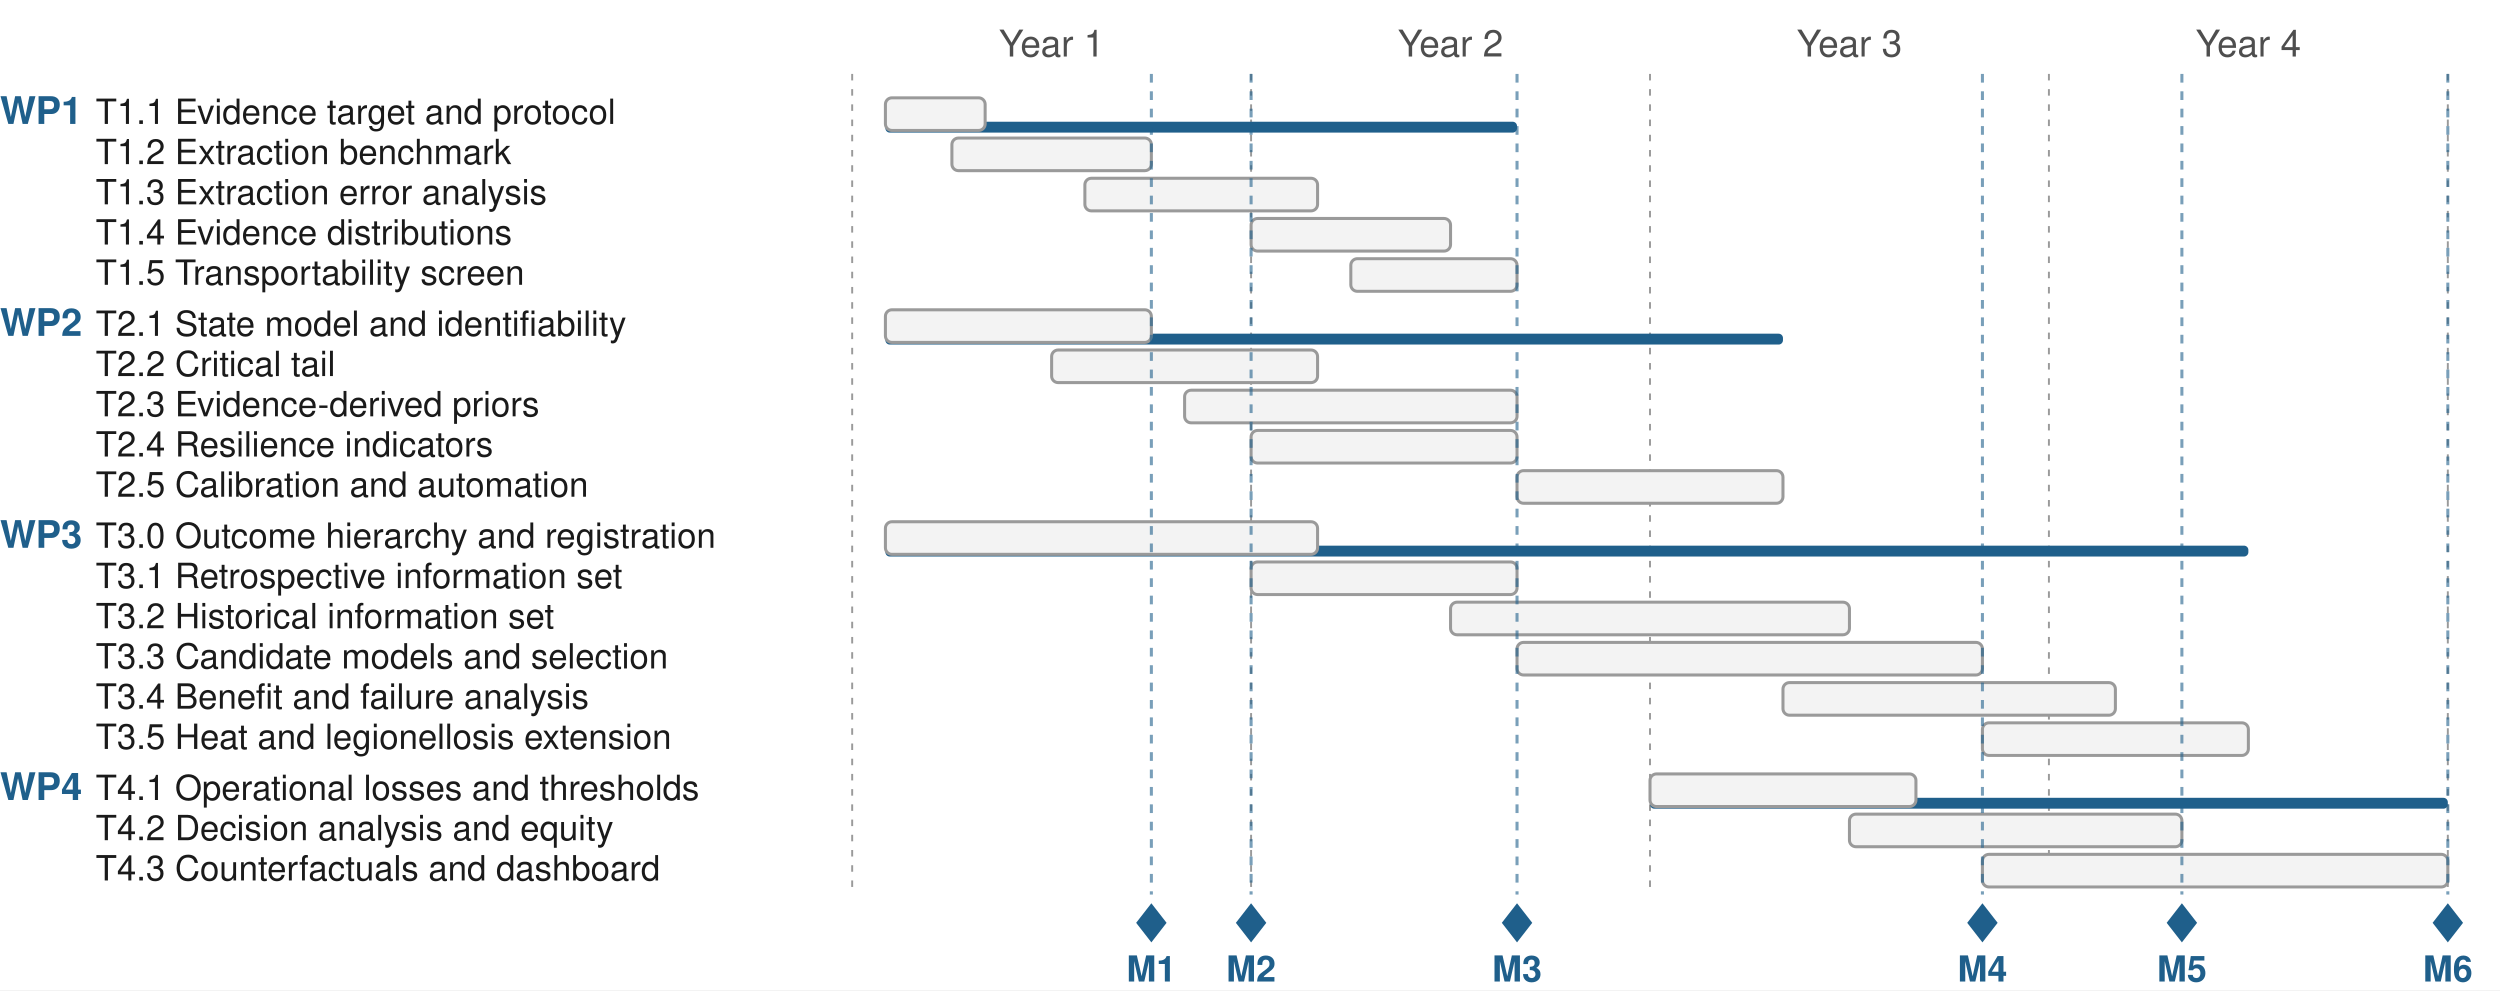
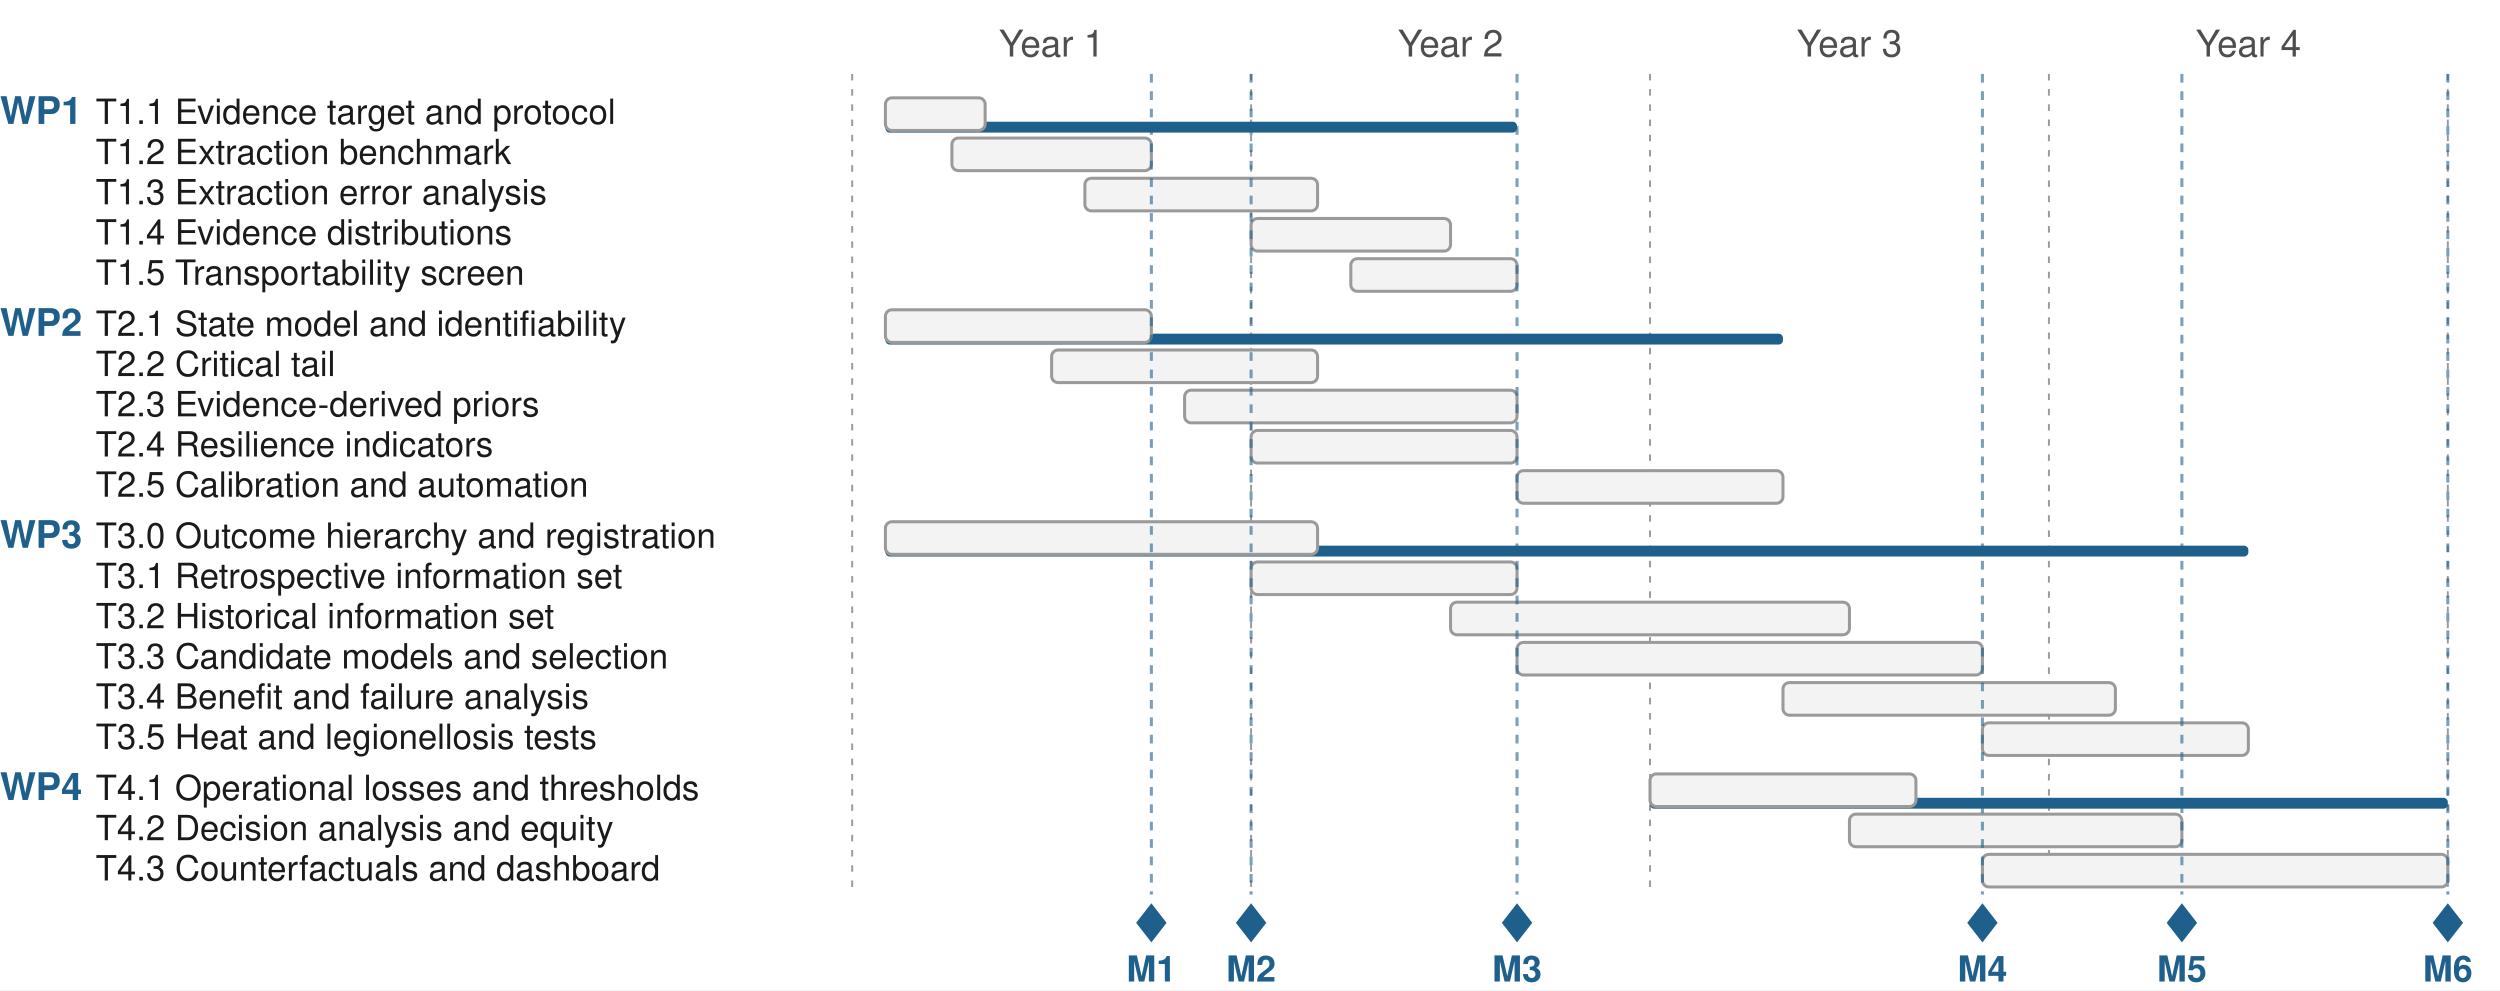
<svg xmlns="http://www.w3.org/2000/svg" width="1150" height="455.5" viewBox="0 0 1150 455.5">
  <defs>
    <marker id="a" viewBox="0 0 10 10" refX="9" refY="5" markerWidth="5" markerHeight="5" orient="auto-start-reverse">
      <path d="M 0 0 L 10 5 L 0 10 z" fill="#4e4e4e" />
    </marker>
  </defs>
  <rect width="1150" height="455.5" fill="white" />
  <line x1="392.0" y1="34" x2="392.0" y2="411.5" stroke="#9a9a9a" stroke-width="0.9" stroke-dasharray="3,4" />
  <text x="483.75" y="26" font-family="Helvetica, Arial, sans-serif" font-size="17" fill="#4e4e4e" text-anchor="middle" font-weight="normal" font-style="normal">Year 1</text>
  <line x1="575.5" y1="34" x2="575.5" y2="411.5" stroke="#9a9a9a" stroke-width="0.9" stroke-dasharray="3,4" />
  <text x="667.25" y="26" font-family="Helvetica, Arial, sans-serif" font-size="17" fill="#4e4e4e" text-anchor="middle" font-weight="normal" font-style="normal">Year 2</text>
  <line x1="759.0" y1="34" x2="759.0" y2="411.5" stroke="#9a9a9a" stroke-width="0.9" stroke-dasharray="3,4" />
  <text x="850.75" y="26" font-family="Helvetica, Arial, sans-serif" font-size="17" fill="#4e4e4e" text-anchor="middle" font-weight="normal" font-style="normal">Year 3</text>
  <line x1="942.5" y1="34" x2="942.5" y2="411.5" stroke="#9a9a9a" stroke-width="0.9" stroke-dasharray="3,4" />
  <text x="1034.25" y="26" font-family="Helvetica, Arial, sans-serif" font-size="17" fill="#4e4e4e" text-anchor="middle" font-weight="normal" font-style="normal">Year 4</text>
  <line x1="1126.0" y1="34" x2="1126.0" y2="411.5" stroke="#9a9a9a" stroke-width="0.9" stroke-dasharray="3,4" />
  <text x="0" y="57" font-family="Helvetica, Arial, sans-serif" font-size="17.5" fill="#1f5f8b" text-anchor="start" font-weight="bold" font-style="normal">WP1</text>
  <rect x="407.292" y="56" width="290.542" height="5" rx="2" fill="#1f5f8b" stroke="#1f5f8b" stroke-width="0" />
  <text x="44" y="57" font-family="Helvetica, Arial, sans-serif" font-size="16" fill="#1a1a1a" text-anchor="start" font-weight="normal" font-style="normal">T1.1 Evidence target and protocol</text>
  <rect x="407.292" y="45" width="45.875" height="15" rx="3" fill="#f3f3f3" stroke="#9a9a9a" stroke-width="1.4" />
  <text x="44" y="75.5" font-family="Helvetica, Arial, sans-serif" font-size="16" fill="#1a1a1a" text-anchor="start" font-weight="normal" font-style="normal">T1.2 Extraction benchmark</text>
  <rect x="437.875" y="63.5" width="91.75" height="15" rx="3" fill="#f3f3f3" stroke="#9a9a9a" stroke-width="1.4" />
  <text x="44" y="94.0" font-family="Helvetica, Arial, sans-serif" font-size="16" fill="#1a1a1a" text-anchor="start" font-weight="normal" font-style="normal">T1.3 Extraction error analysis</text>
  <rect x="499.042" y="82.0" width="107.042" height="15" rx="3" fill="#f3f3f3" stroke="#9a9a9a" stroke-width="1.4" />
  <text x="44" y="112.5" font-family="Helvetica, Arial, sans-serif" font-size="16" fill="#1a1a1a" text-anchor="start" font-weight="normal" font-style="normal">T1.4 Evidence distributions</text>
  <rect x="575.5" y="100.5" width="91.75" height="15" rx="3" fill="#f3f3f3" stroke="#9a9a9a" stroke-width="1.4" />
  <text x="44" y="131.0" font-family="Helvetica, Arial, sans-serif" font-size="16" fill="#1a1a1a" text-anchor="start" font-weight="normal" font-style="normal">T1.5 Transportability screen</text>
  <rect x="621.375" y="119.0" width="76.458" height="15" rx="3" fill="#f3f3f3" stroke="#9a9a9a" stroke-width="1.4" />
  <text x="0" y="154.5" font-family="Helvetica, Arial, sans-serif" font-size="17.5" fill="#1f5f8b" text-anchor="start" font-weight="bold" font-style="normal">WP2</text>
  <rect x="407.292" y="153.5" width="412.875" height="5" rx="2" fill="#1f5f8b" stroke="#1f5f8b" stroke-width="0" />
  <text x="44" y="154.5" font-family="Helvetica, Arial, sans-serif" font-size="16" fill="#1a1a1a" text-anchor="start" font-weight="normal" font-style="normal">T2.1 State model and identifiability</text>
  <rect x="407.292" y="142.5" width="122.333" height="15" rx="3" fill="#f3f3f3" stroke="#9a9a9a" stroke-width="1.4" />
  <text x="44" y="173.0" font-family="Helvetica, Arial, sans-serif" font-size="16" fill="#1a1a1a" text-anchor="start" font-weight="normal" font-style="normal">T2.2 Critical tail</text>
  <rect x="483.75" y="161.0" width="122.333" height="15" rx="3" fill="#f3f3f3" stroke="#9a9a9a" stroke-width="1.4" />
  <text x="44" y="191.5" font-family="Helvetica, Arial, sans-serif" font-size="16" fill="#1a1a1a" text-anchor="start" font-weight="normal" font-style="normal">T2.3 Evidence-derived priors</text>
  <rect x="544.917" y="179.5" width="152.917" height="15" rx="3" fill="#f3f3f3" stroke="#9a9a9a" stroke-width="1.4" />
  <text x="44" y="210.0" font-family="Helvetica, Arial, sans-serif" font-size="16" fill="#1a1a1a" text-anchor="start" font-weight="normal" font-style="normal">T2.4 Resilience indicators</text>
  <rect x="575.5" y="198.0" width="122.333" height="15" rx="3" fill="#f3f3f3" stroke="#9a9a9a" stroke-width="1.4" />
  <text x="44" y="228.5" font-family="Helvetica, Arial, sans-serif" font-size="16" fill="#1a1a1a" text-anchor="start" font-weight="normal" font-style="normal">T2.5 Calibration and automation</text>
  <rect x="697.833" y="216.5" width="122.333" height="15" rx="3" fill="#f3f3f3" stroke="#9a9a9a" stroke-width="1.4" />
  <text x="0" y="252.0" font-family="Helvetica, Arial, sans-serif" font-size="17.5" fill="#1f5f8b" text-anchor="start" font-weight="bold" font-style="normal">WP3</text>
  <rect x="407.292" y="251.0" width="626.958" height="5" rx="2" fill="#1f5f8b" stroke="#1f5f8b" stroke-width="0" />
  <text x="44" y="252.0" font-family="Helvetica, Arial, sans-serif" font-size="16" fill="#1a1a1a" text-anchor="start" font-weight="normal" font-style="normal">T3.0 Outcome hierarchy and registration</text>
  <rect x="407.292" y="240.0" width="198.792" height="15" rx="3" fill="#f3f3f3" stroke="#9a9a9a" stroke-width="1.4" />
  <text x="44" y="270.5" font-family="Helvetica, Arial, sans-serif" font-size="16" fill="#1a1a1a" text-anchor="start" font-weight="normal" font-style="normal">T3.1 Retrospective information set</text>
  <rect x="575.5" y="258.5" width="122.333" height="15" rx="3" fill="#f3f3f3" stroke="#9a9a9a" stroke-width="1.4" />
  <text x="44" y="289.0" font-family="Helvetica, Arial, sans-serif" font-size="16" fill="#1a1a1a" text-anchor="start" font-weight="normal" font-style="normal">T3.2 Historical information set</text>
  <rect x="667.25" y="277.0" width="183.5" height="15" rx="3" fill="#f3f3f3" stroke="#9a9a9a" stroke-width="1.4" />
  <text x="44" y="307.5" font-family="Helvetica, Arial, sans-serif" font-size="16" fill="#1a1a1a" text-anchor="start" font-weight="normal" font-style="normal">T3.3 Candidate models and selection</text>
  <rect x="697.833" y="295.5" width="214.083" height="15" rx="3" fill="#f3f3f3" stroke="#9a9a9a" stroke-width="1.4" />
  <text x="44" y="326.0" font-family="Helvetica, Arial, sans-serif" font-size="16" fill="#1a1a1a" text-anchor="start" font-weight="normal" font-style="normal">T3.4 Benefit and failure analysis</text>
  <rect x="820.167" y="314.0" width="152.917" height="15" rx="3" fill="#f3f3f3" stroke="#9a9a9a" stroke-width="1.4" />
-   <text x="44" y="344.5" font-family="Helvetica, Arial, sans-serif" font-size="16" fill="#1a1a1a" text-anchor="start" font-weight="normal" font-style="normal">T3.5 Heat and legionellosis extension</text>
+   <text x="44" y="344.5" font-family="Helvetica, Arial, sans-serif" font-size="16" fill="#1a1a1a" text-anchor="start" font-weight="normal" font-style="normal">T3.5 Heat and legionellosis tests</text>
  <rect x="911.917" y="332.5" width="122.333" height="15" rx="3" fill="#f3f3f3" stroke="#9a9a9a" stroke-width="1.4" />
  <text x="0" y="368.0" font-family="Helvetica, Arial, sans-serif" font-size="17.5" fill="#1f5f8b" text-anchor="start" font-weight="bold" font-style="normal">WP4</text>
  <rect x="759.0" y="367.0" width="367.0" height="5" rx="2" fill="#1f5f8b" stroke="#1f5f8b" stroke-width="0" />
  <text x="44" y="368.0" font-family="Helvetica, Arial, sans-serif" font-size="16" fill="#1a1a1a" text-anchor="start" font-weight="normal" font-style="normal">T4.1 Operational losses and thresholds</text>
  <rect x="759.0" y="356.0" width="122.333" height="15" rx="3" fill="#f3f3f3" stroke="#9a9a9a" stroke-width="1.4" />
  <text x="44" y="386.5" font-family="Helvetica, Arial, sans-serif" font-size="16" fill="#1a1a1a" text-anchor="start" font-weight="normal" font-style="normal">T4.2 Decision analysis and equity</text>
  <rect x="850.75" y="374.5" width="152.917" height="15" rx="3" fill="#f3f3f3" stroke="#9a9a9a" stroke-width="1.4" />
  <text x="44" y="405.0" font-family="Helvetica, Arial, sans-serif" font-size="16" fill="#1a1a1a" text-anchor="start" font-weight="normal" font-style="normal">T4.3 Counterfactuals and dashboard</text>
  <rect x="911.917" y="393.0" width="214.083" height="15" rx="3" fill="#f3f3f3" stroke="#9a9a9a" stroke-width="1.4" />
  <line x1="529.625" y1="34" x2="529.625" y2="411.5" stroke="#1f5f8b" stroke-width="1.4" stroke-dasharray="4,4" opacity="0.6" />
  <polygon points="529.625,415.5 536.625,424.5 529.625,433.5 522.625,424.5" fill="#1f5f8b" />
  <text x="529.625" y="451.5" font-family="Helvetica, Arial, sans-serif" font-size="16.5" fill="#1f5f8b" text-anchor="middle" font-weight="bold" font-style="normal">M1</text>
  <line x1="575.5" y1="34" x2="575.5" y2="411.5" stroke="#1f5f8b" stroke-width="1.4" stroke-dasharray="4,4" opacity="0.6" />
  <polygon points="575.5,415.5 582.5,424.5 575.5,433.5 568.5,424.5" fill="#1f5f8b" />
  <text x="575.5" y="451.5" font-family="Helvetica, Arial, sans-serif" font-size="16.5" fill="#1f5f8b" text-anchor="middle" font-weight="bold" font-style="normal">M2</text>
  <line x1="697.833" y1="34" x2="697.833" y2="411.5" stroke="#1f5f8b" stroke-width="1.4" stroke-dasharray="4,4" opacity="0.6" />
  <polygon points="697.833,415.5 704.833,424.5 697.833,433.5 690.833,424.5" fill="#1f5f8b" />
  <text x="697.833" y="451.5" font-family="Helvetica, Arial, sans-serif" font-size="16.5" fill="#1f5f8b" text-anchor="middle" font-weight="bold" font-style="normal">M3</text>
  <line x1="911.917" y1="34" x2="911.917" y2="411.5" stroke="#1f5f8b" stroke-width="1.4" stroke-dasharray="4,4" opacity="0.6" />
  <polygon points="911.917,415.5 918.917,424.5 911.917,433.5 904.917,424.5" fill="#1f5f8b" />
  <text x="911.917" y="451.5" font-family="Helvetica, Arial, sans-serif" font-size="16.5" fill="#1f5f8b" text-anchor="middle" font-weight="bold" font-style="normal">M4</text>
  <line x1="1003.667" y1="34" x2="1003.667" y2="411.5" stroke="#1f5f8b" stroke-width="1.4" stroke-dasharray="4,4" opacity="0.6" />
  <polygon points="1003.667,415.5 1010.667,424.5 1003.667,433.5 996.667,424.5" fill="#1f5f8b" />
  <text x="1003.667" y="451.5" font-family="Helvetica, Arial, sans-serif" font-size="16.5" fill="#1f5f8b" text-anchor="middle" font-weight="bold" font-style="normal">M5</text>
  <line x1="1126.0" y1="34" x2="1126.0" y2="411.5" stroke="#1f5f8b" stroke-width="1.4" stroke-dasharray="4,4" opacity="0.6" />
  <polygon points="1126.0,415.5 1133.0,424.5 1126.0,433.5 1119.0,424.5" fill="#1f5f8b" />
  <text x="1126.0" y="451.5" font-family="Helvetica, Arial, sans-serif" font-size="16.5" fill="#1f5f8b" text-anchor="middle" font-weight="bold" font-style="normal">M6</text>
</svg>
